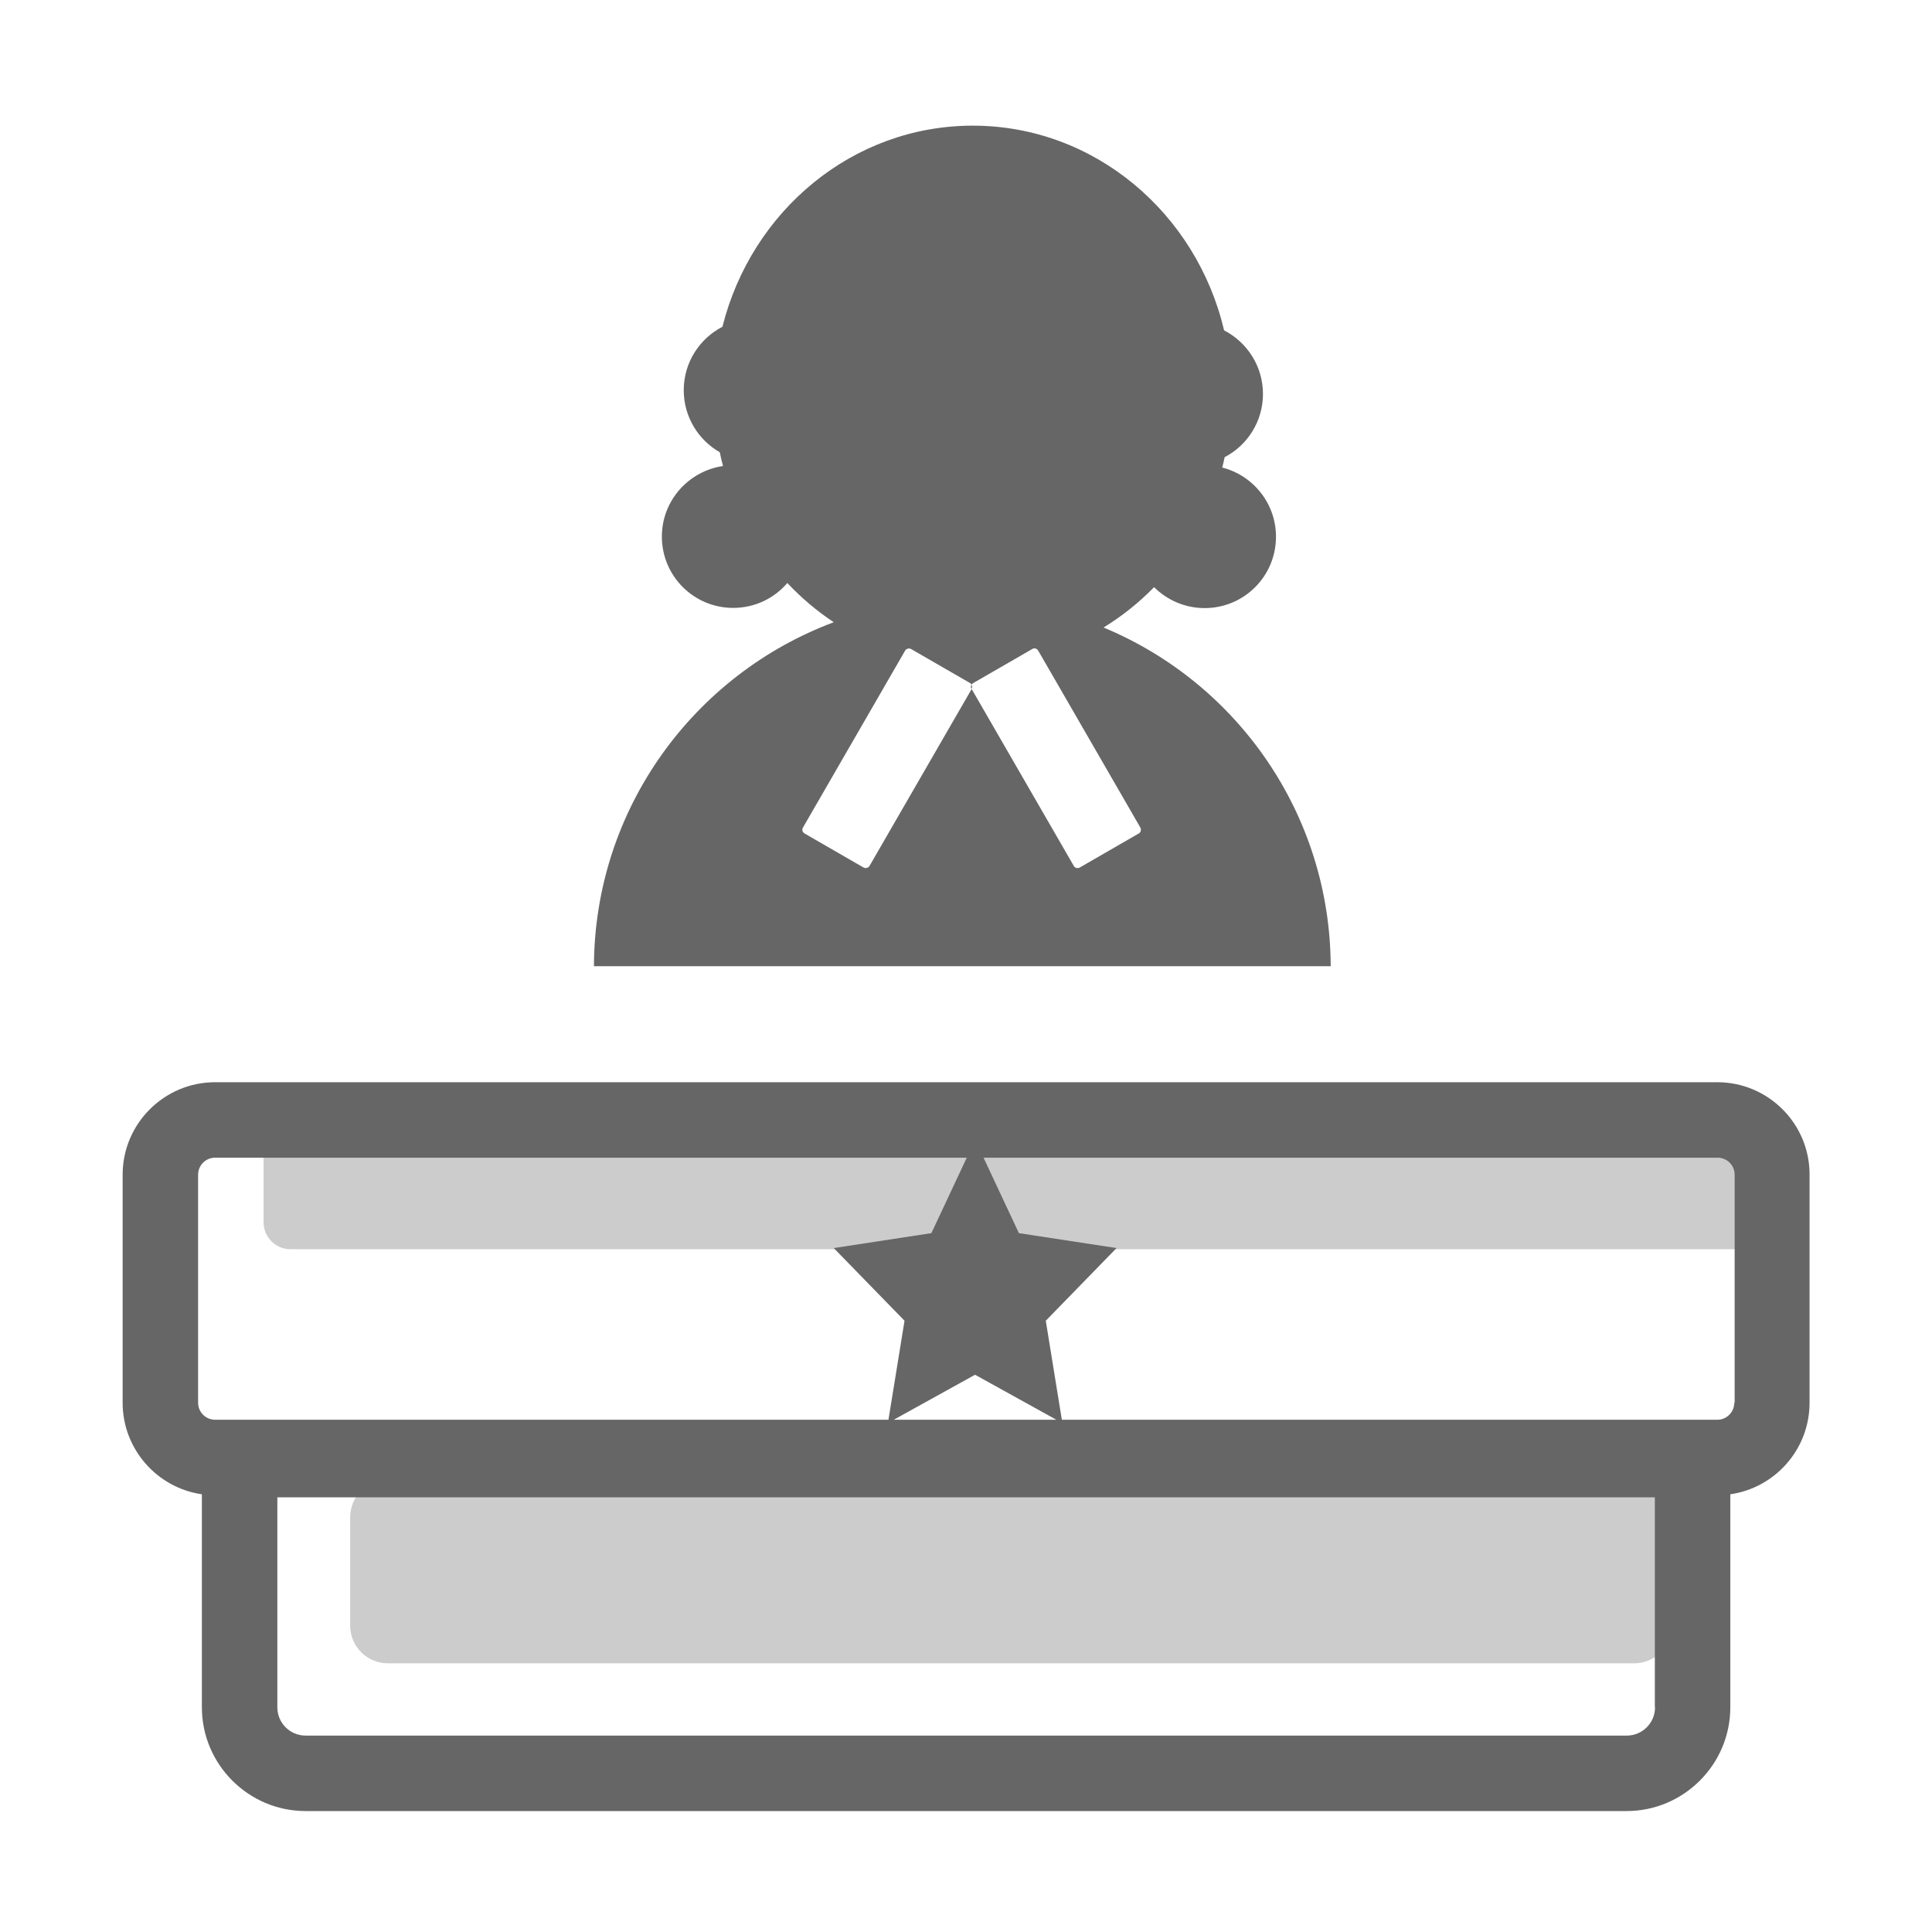
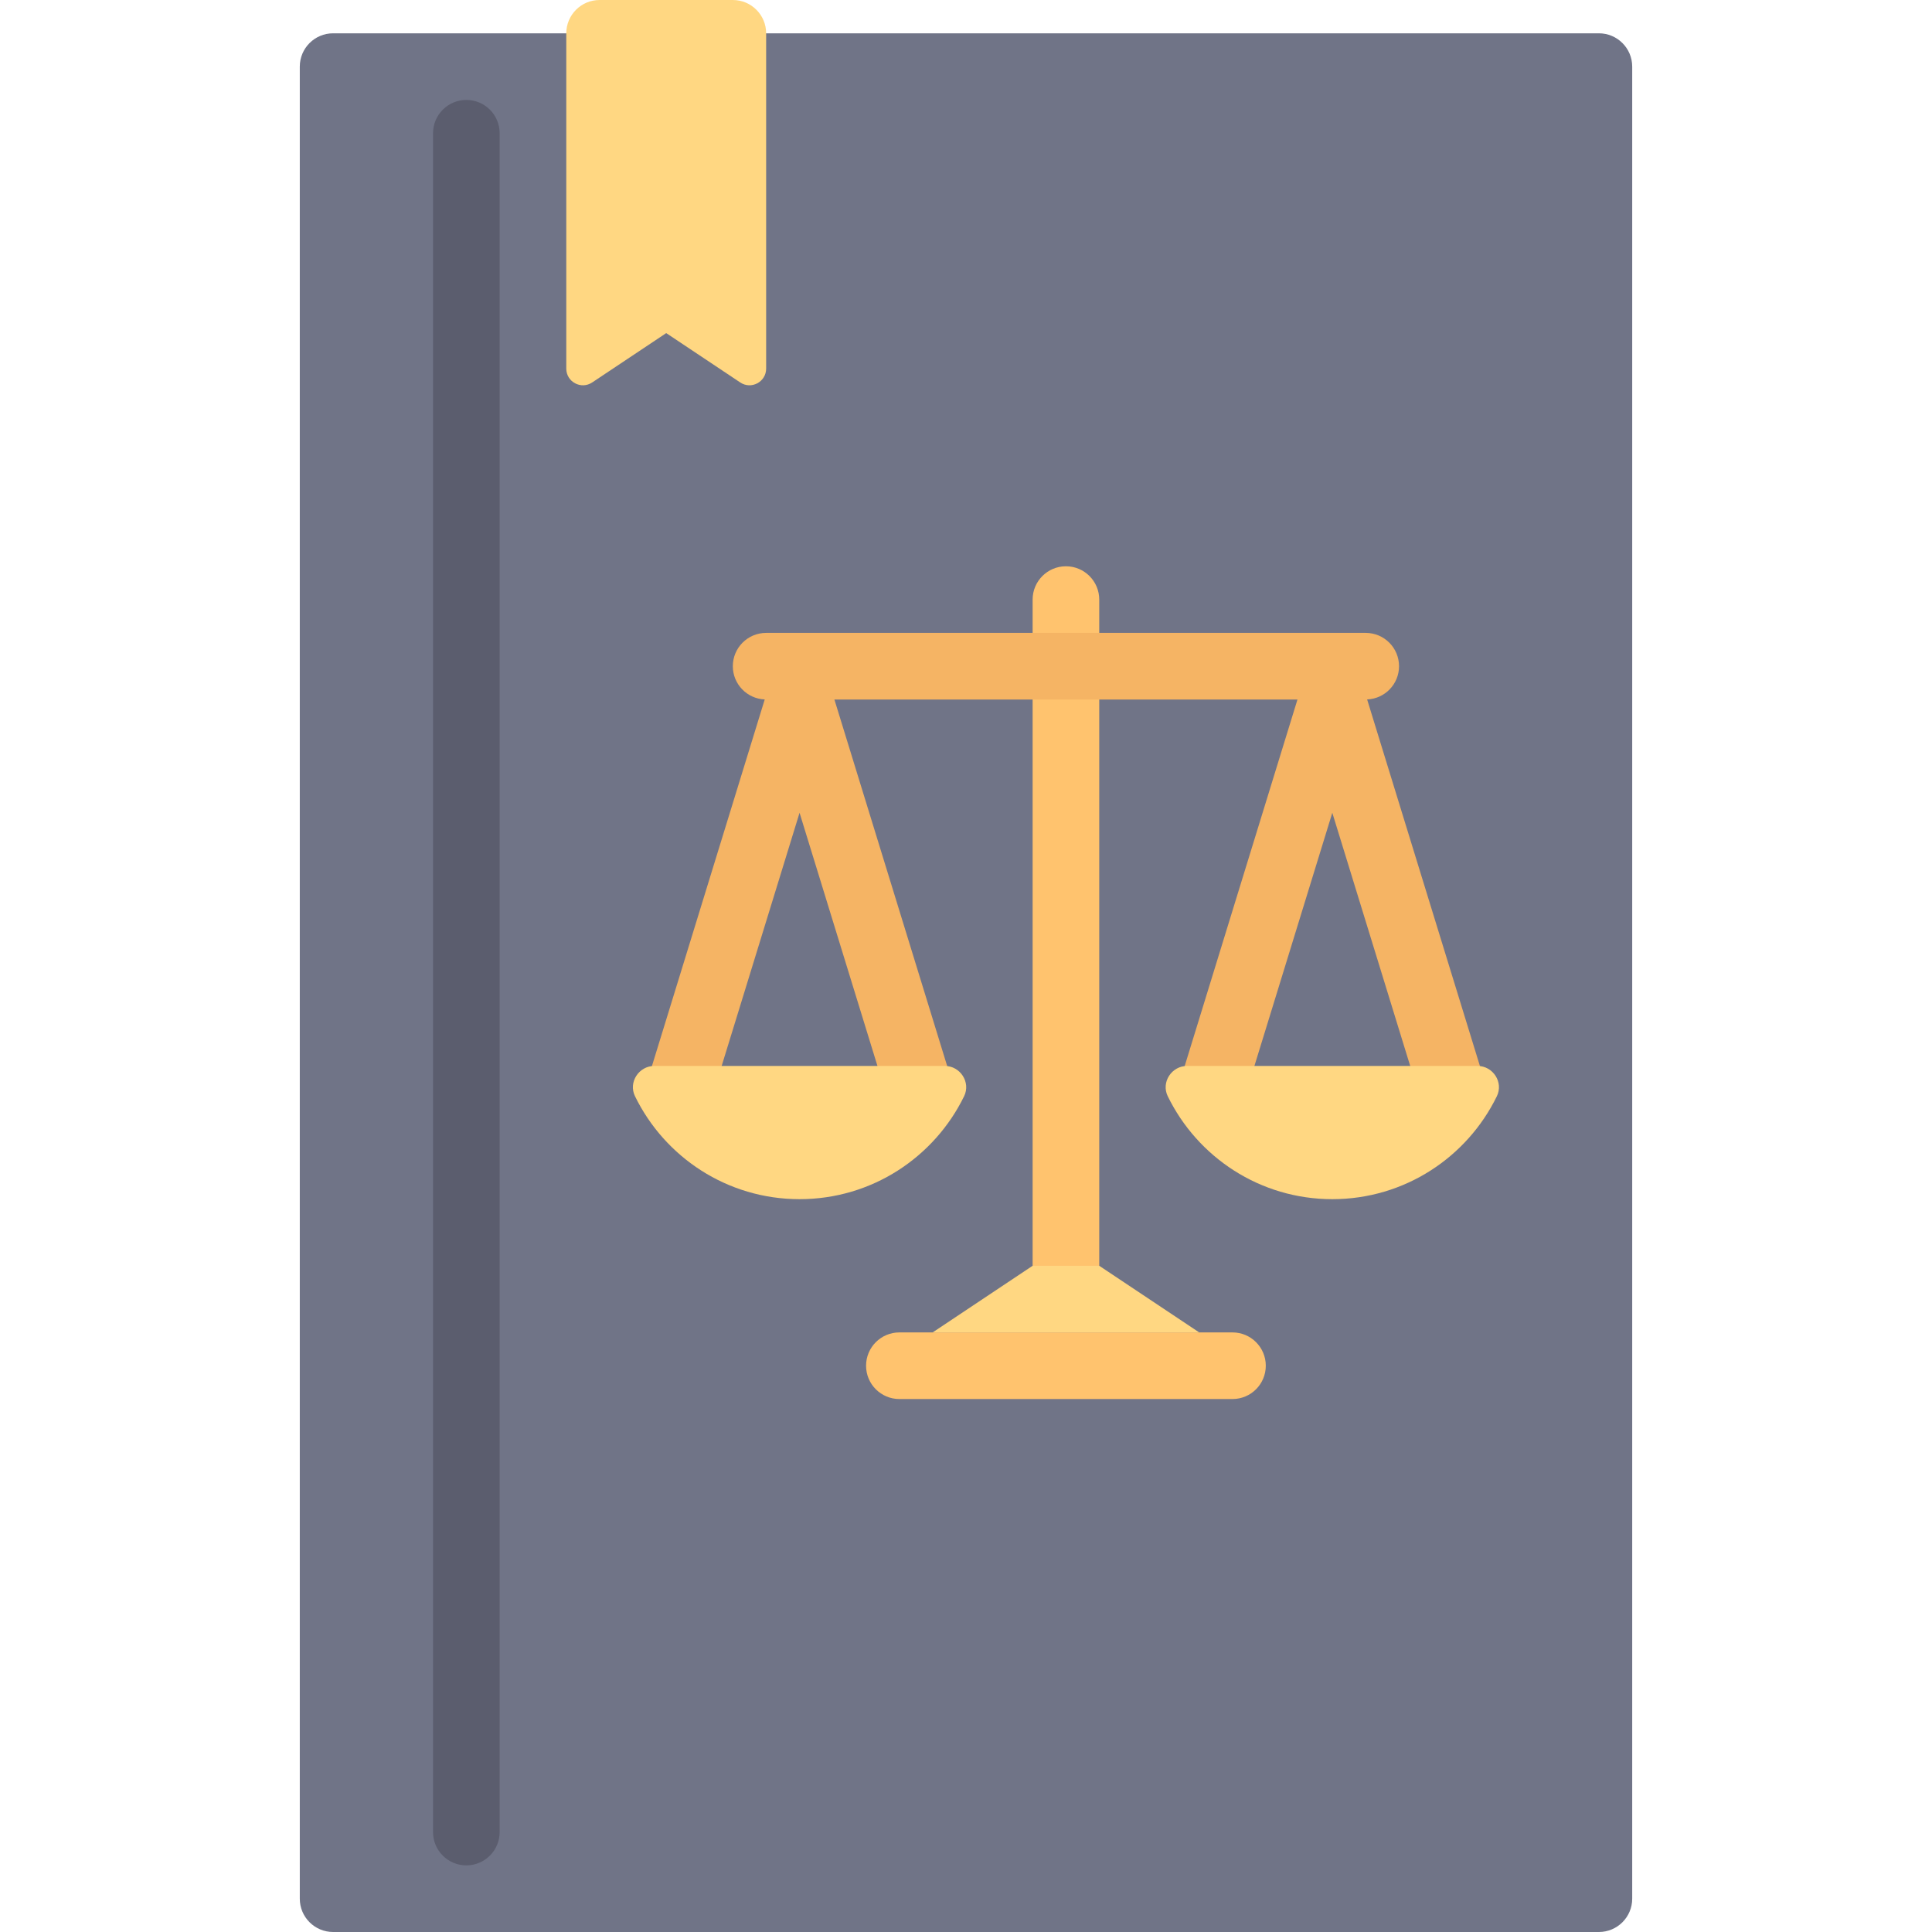
- <svg xmlns="http://www.w3.org/2000/svg" width="800px" height="800px" viewBox="0 0 1024 1024" class="icon" version="1.1" fill="#3C4758">
+ <svg xmlns="http://www.w3.org/2000/svg" height="800px" width="800px" version="1.1" id="Layer_1" viewBox="0 0 512 512" xml:space="preserve" fill="#3C4758">
  <g id="SVGRepo_bgCarrier" stroke-width="0" />
  <g id="SVGRepo_tracerCarrier" stroke-linecap="round" stroke-linejoin="round" />
  <g id="SVGRepo_iconCarrier">
-     <path d="M866.1 881.6H205.6c-11.1 0-20-9-20-20v-57.4c0-11.1 9-20 20-20H866c11.1 0 20 9 20 20v57.4c0.1 11.1-8.9 20-19.9 20zM923.1 662.1H153.9c-7.8 0-14.2-6.4-14.2-14.2v-34.4h783.4v48.6z" fill="#CCCCCC" />
-     <path d="M910.2 573.6H114c-27 0-49 22-49 49v120.9c0 24.6 18.3 45.1 42 48.5v112.9c0 30.3 24.7 55 55 55h700.1c30.3 0 55-24.7 55-55V792c23.7-3.4 42-23.8 42-48.5V622.6c0.1-27-21.9-49-48.9-49zM473.7 752.5l43-23.8h0.2l43 23.8h-86.2zM105 622.6c0-4.9 4-9 9-9h398.4l-18.7 39.9-0.1 0.1-51.7 7.9 37.4 38.4s0.1 0.1 0.1 0.2l-8.5 52.4H114c-4.9 0-9-4-9-9V622.6z m772.2 282.3c0 8.3-6.7 15-15 15H162c-8.3 0-15-6.7-15-15V793.6h730.1v111.3h0.1z m42-161.4c0 4.9-4 9-9 9H562.8l-8.5-52.4c0-0.1 0-0.1 0.1-0.2l37.4-38.4-51.7-7.9c-0.1 0-0.1-0.1-0.1-0.1l-18.7-39.9h389.1c4.9 0 9 4 9 9v120.9h-0.2zM314.8 512.1h390.5c-0.3-80.9-49.9-150.3-120.4-179.5 9.8-6 18.8-13.2 26.8-21.4 6.8 6.8 16.3 11.1 26.8 11.1 20.9 0 37.8-16.9 37.8-37.8 0-17.7-12.1-32.5-28.5-36.7 0.5-1.8 0.9-3.6 1.3-5.5 12.1-6.3 20.3-19 20.3-33.5 0-14.7-8.4-27.4-20.6-33.7C634.1 112.8 580 66.6 515.6 66.6c-63.7 0-117.3 45.2-132.7 106.6-12.2 6.3-20.5 19-20.5 33.6 0 14.1 7.7 26.4 19.1 32.9 0.5 2.5 1.1 4.9 1.7 7.3-18.3 2.7-32.4 18.4-32.4 37.4 0 20.9 16.9 37.8 37.8 37.8 11.5 0 21.8-5.1 28.7-13.2 7.4 7.9 15.6 14.8 24.6 20.8-73.9 27.6-126.8 98.7-127.1 182.3z m110.8-73.5l54.1-93.7c0.6-1.1 2.1-1.5 3.2-0.9l31.2 18c0.4 0.2 0.7 0.5 0.9 0.9 0.2-0.4 0.5-0.7 0.9-0.9l31.2-18c1.1-0.7 2.6-0.3 3.2 0.9l54.1 93.7c0.6 1.1 0.3 2.6-0.9 3.2l-31.2 18c-1.1 0.6-2.6 0.3-3.2-0.9L515 365.2l-54.1 93.7c-0.6 1.1-2.1 1.5-3.2 0.9l-31.2-18c-1.2-0.7-1.6-2.1-0.9-3.2z" fill="#666666" />
-     <path d="M514.9 365.2c0.4-0.7 0.4-1.6 0-2.3-0.4 0.7-0.4 1.6 0 2.3z" fill="#666666" />
+     <path style="fill:#707487;" d="M423.724,512H88.276c-4.875,0-8.828-3.953-8.828-8.828V17.655c0-4.875,3.953-8.828,8.828-8.828 h335.448c4.875,0,8.828,3.953,8.828,8.828v485.517C432.552,508.047,428.599,512,423.724,512z" />
+     <path style="fill:#5B5D6E;" d="M123.586,494.345L123.586,494.345c-4.875,0-8.828-3.953-8.828-8.828V35.31 c0-4.875,3.953-8.828,8.828-8.828l0,0c4.875,0,8.828,3.953,8.828,8.828v450.207C132.414,490.392,128.461,494.345,123.586,494.345z" />
+     <path style="fill:#FFD782;" d="M196.172,101.356l-19.62-13.08l-19.62,13.08c-2.933,1.955-6.862-0.147-6.862-3.672V8.828 c0-4.875,3.953-8.828,8.828-8.828h35.31c4.875,0,8.828,3.953,8.828,8.828v88.856C203.034,101.209,199.105,103.311,196.172,101.356z" />
+     <g>
+       <path style="fill:#FFC36E;" d="M291.31,344.276h-17.655V158.897c0-4.875,3.953-8.828,8.828-8.828l0,0 c4.875,0,8.828,3.953,8.828,8.828V344.276z" />
+       <path style="fill:#FFC36E;" d="M326.621,370.759h-88.276c-4.875,0-8.828-3.953-8.828-8.828l0,0c0-4.875,3.953-8.828,8.828-8.828 h88.276c4.875,0,8.828,3.953,8.828,8.828l0,0C335.448,366.806,331.496,370.759,326.621,370.759z" />
+     </g>
+     <polygon style="fill:#FFD782;" points="273.655,335.448 247.172,353.103 317.793,353.103 291.31,335.448 " />
+     <path style="fill:#F5B464;" d="M362.303,185.361c4.701-0.196,8.456-4.058,8.456-8.809c0-4.875-3.953-8.828-8.828-8.828H203.034 c-4.875,0-8.828,3.953-8.828,8.828c0,4.749,3.754,8.612,8.456,8.809l-32.6,105.95h18.471l23.358-75.914l23.357,75.914h18.471 l-32.595-105.931h122.718L311.246,291.31h18.471l23.358-75.914l23.358,75.914h18.471L362.303,185.361z" />
+     <g>
+       <path style="fill:#FFD782;" d="M173.409,282.483c-4.107,0-6.932,4.329-5.132,8.02c7.878,16.152,24.431,27.29,43.614,27.29 s35.735-11.138,43.613-27.29c1.8-3.691-1.025-8.02-5.132-8.02H173.409z" />
+       <path style="fill:#FFD782;" d="M314.594,282.483c-4.107,0-6.932,4.329-5.132,8.02c7.878,16.153,24.43,27.29,43.613,27.29 c19.182,0,35.735-11.138,43.613-27.29c1.8-3.691-1.025-8.02-5.132-8.02H314.594z" />
+     </g>
  </g>
</svg>
